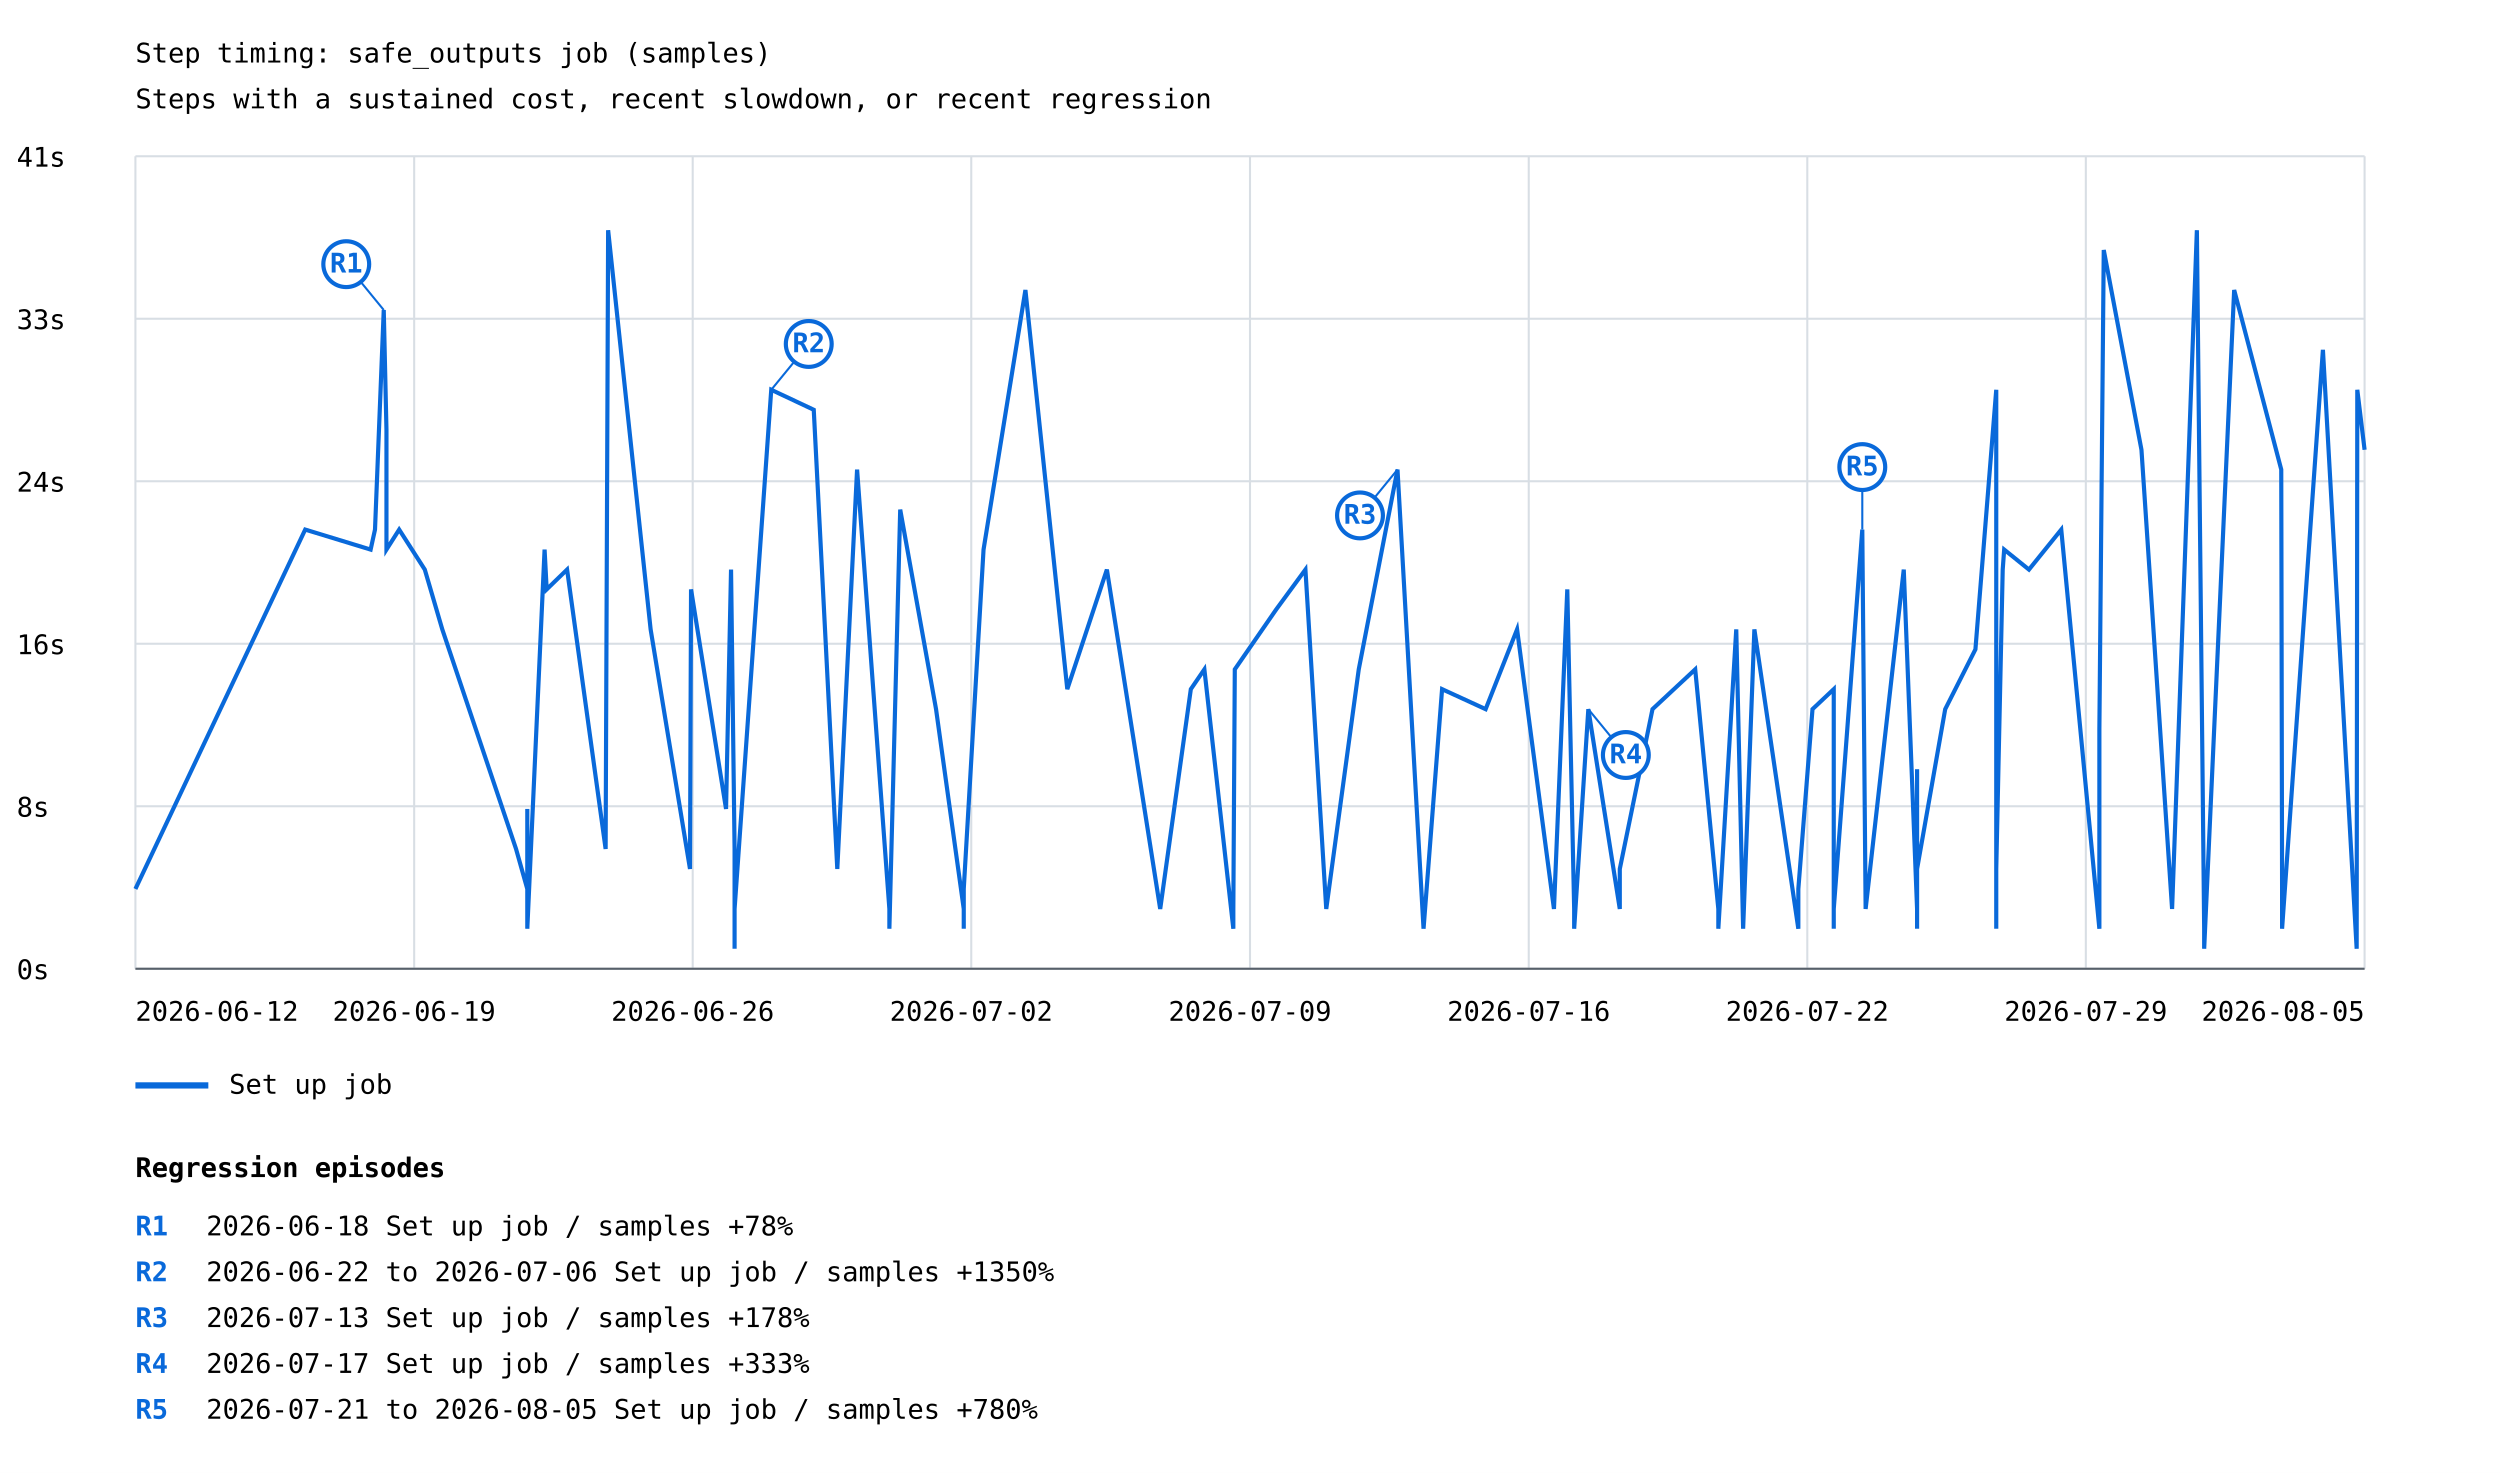
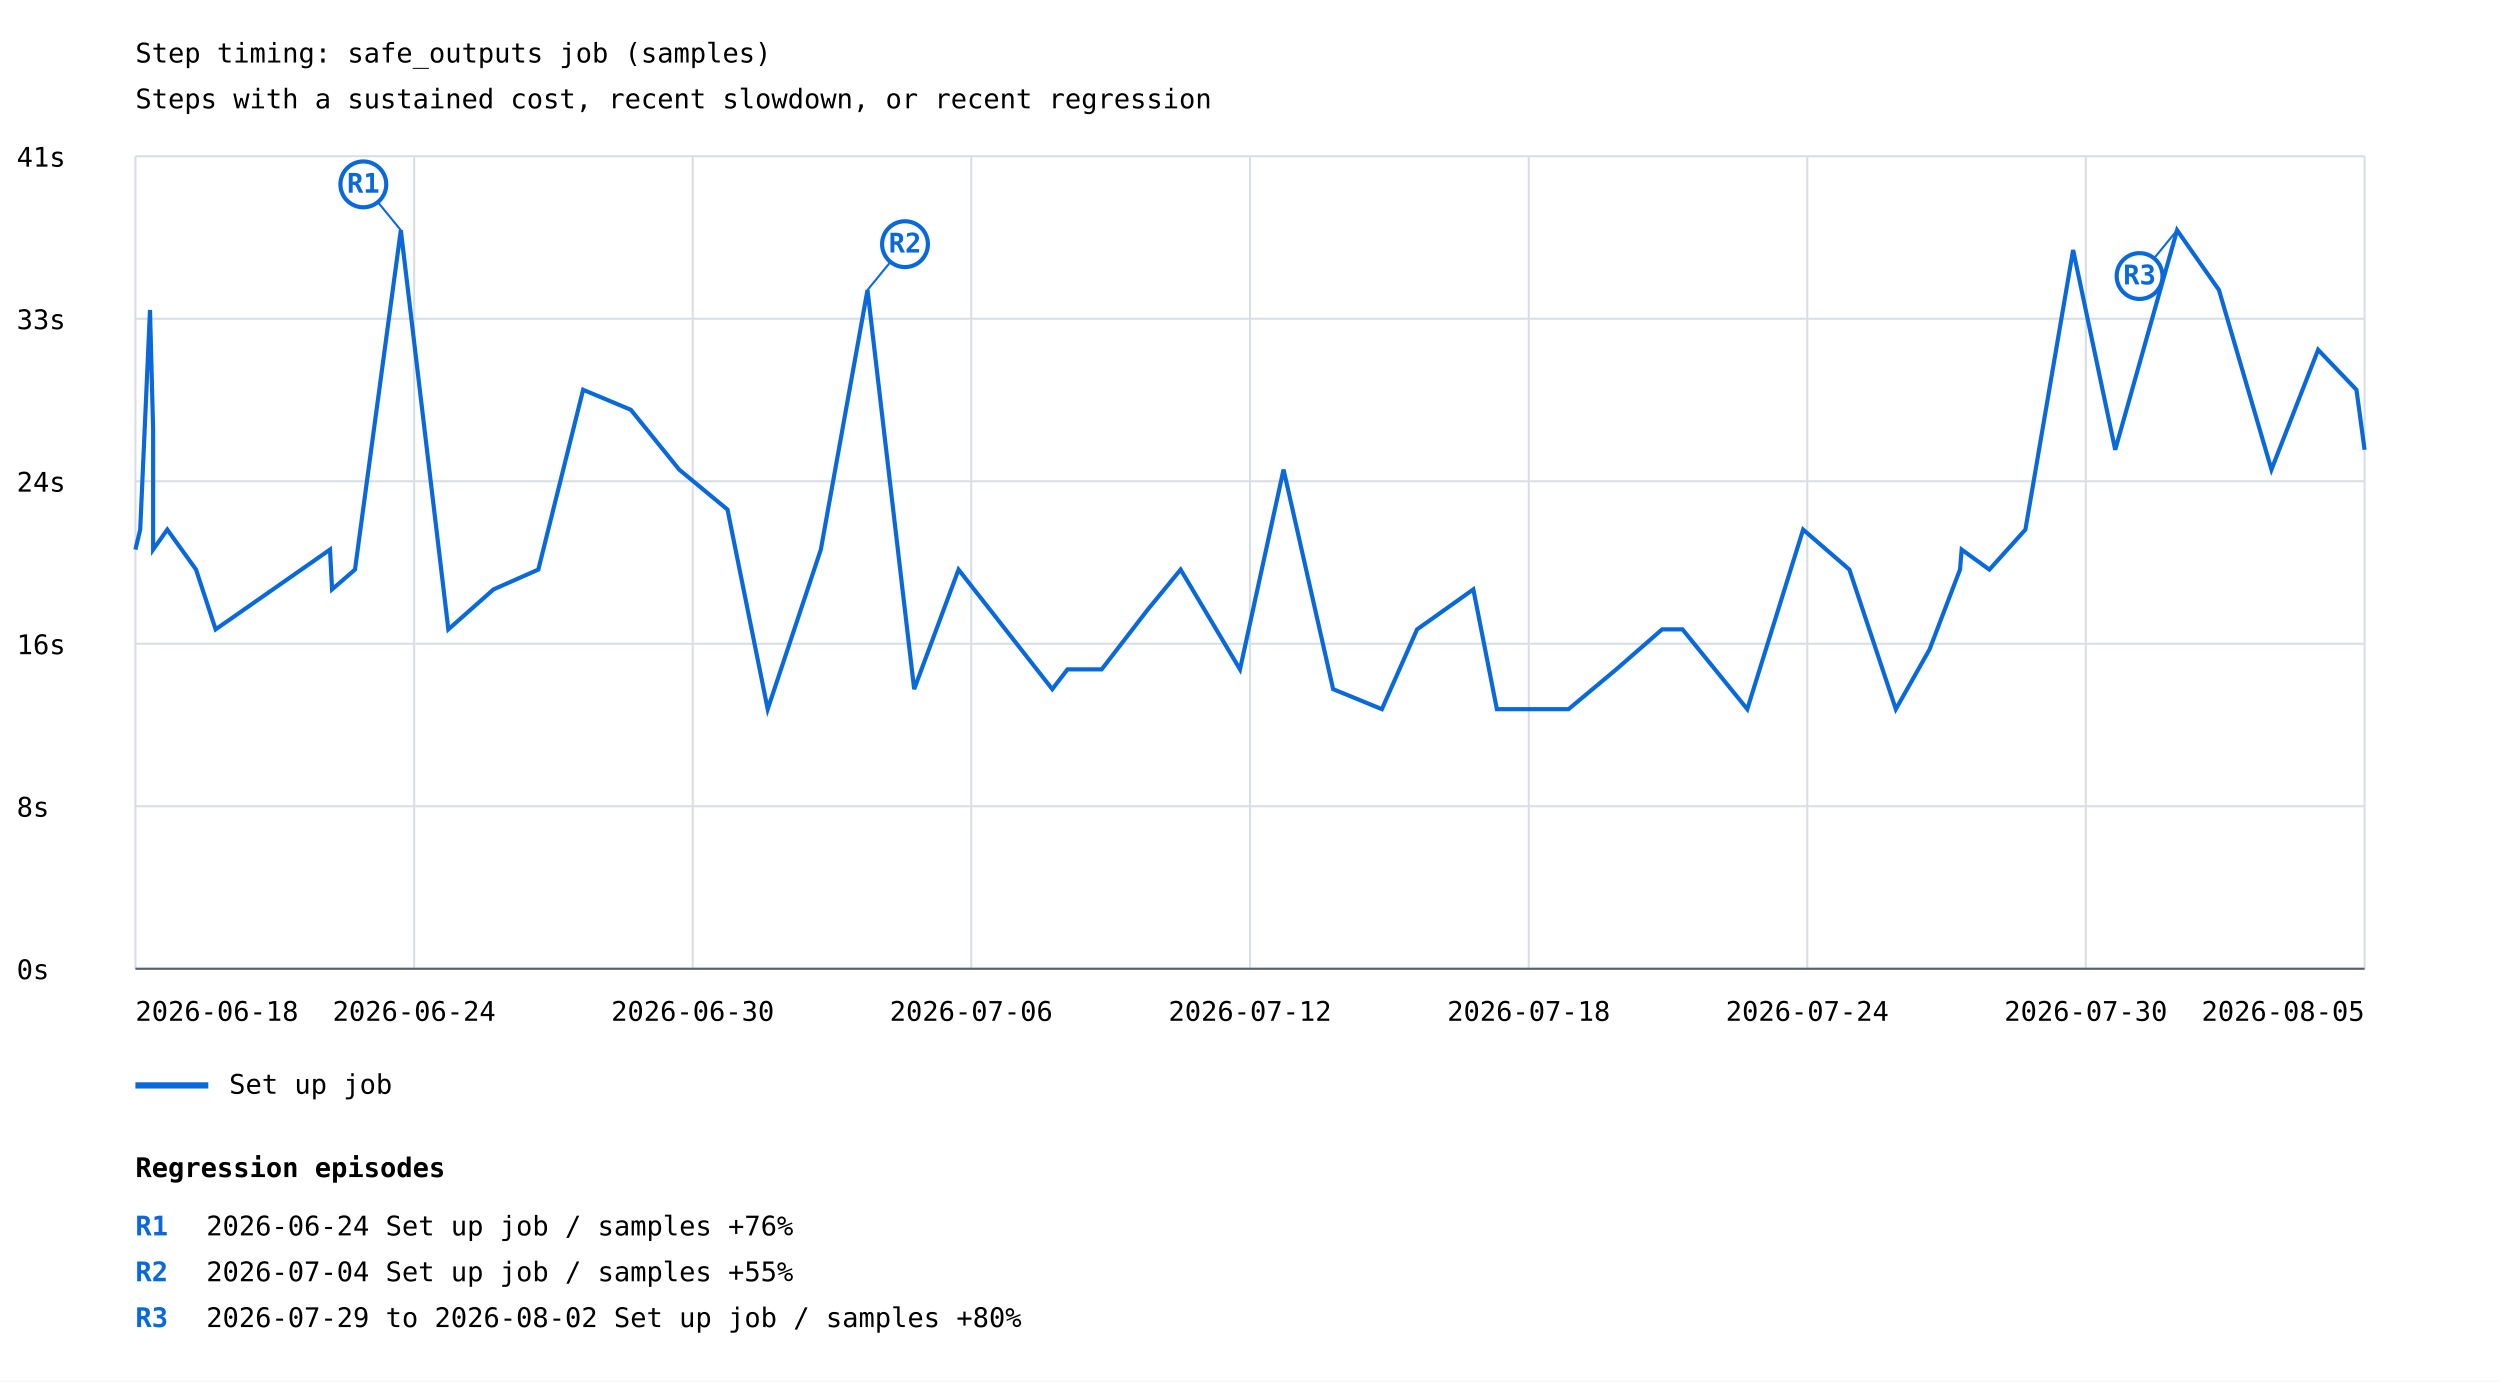
- <svg xmlns="http://www.w3.org/2000/svg" width="1200" height="707" viewBox="0 0 1200 707">
+ <svg xmlns="http://www.w3.org/2000/svg" width="1200" height="663" viewBox="0 0 1200 663">
  <rect width="100%" height="100%" fill="white" />
  <style>text{font-family:ui-monospace,monospace;font-size:13px}.axis{stroke:#57606a;stroke-width:1}.grid{stroke:#d8dee4;stroke-width:1}</style>
  <text x="65" y="30" font-size="20">Step timing: safe_outputs job (samples)</text>
  <text x="65" y="52">Steps with a sustained cost, recent slowdown, or recent regression</text>
  <line class="grid" x1="65" y1="465.0" x2="1135" y2="465.0" />
  <text x="8" y="470.0">0s</text>
  <line class="grid" x1="65" y1="387.0" x2="1135" y2="387.0" />
  <text x="8" y="392.0">8s</text>
  <line class="grid" x1="65" y1="309.0" x2="1135" y2="309.0" />
  <text x="8" y="314.0">16s</text>
  <line class="grid" x1="65" y1="231.0" x2="1135" y2="231.0" />
  <text x="8" y="236.0">24s</text>
  <line class="grid" x1="65" y1="153.0" x2="1135" y2="153.0" />
  <text x="8" y="158.0">33s</text>
  <line class="grid" x1="65" y1="75.0" x2="1135" y2="75.0" />
  <text x="8" y="80.0">41s</text>
  <line class="grid" x1="65.0" y1="75" x2="65.0" y2="465" />
  <line class="grid" x1="198.8" y1="75" x2="198.8" y2="465" />
  <line class="grid" x1="332.5" y1="75" x2="332.5" y2="465" />
  <line class="grid" x1="466.2" y1="75" x2="466.2" y2="465" />
  <line class="grid" x1="600.0" y1="75" x2="600.0" y2="465" />
  <line class="grid" x1="733.8" y1="75" x2="733.8" y2="465" />
  <line class="grid" x1="867.5" y1="75" x2="867.5" y2="465" />
  <line class="grid" x1="1001.2" y1="75" x2="1001.2" y2="465" />
  <line class="grid" x1="1135.0" y1="75" x2="1135.0" y2="465" />
-   <polyline points="65.0,426.7 146.5,254.2 177.9,263.8 180.0,254.2 184.2,148.8 185.5,206.3 185.5,263.8 191.6,254.2 203.9,273.4 212.3,302.1 247.7,407.5 253.1,426.7 253.1,426.7 253.1,388.3 253.1,445.8 253.1,417.1 253.1,417.1 253.1,445.8 261.4,263.8 262.4,282.9 272.2,273.4 290.7,407.5 291.9,110.5 312.3,302.1 331.2,417.1 331.7,282.9 348.5,388.3 350.9,273.4 352.6,407.5 352.6,407.5 352.6,407.5 352.6,445.8 352.6,445.8 352.6,436.3 352.6,445.8 352.6,445.8 352.6,455.4 352.6,445.8 352.6,445.8 352.6,426.7 352.6,445.8 352.6,455.4 352.6,436.3 352.6,445.8 352.6,445.8 352.6,426.7 352.6,445.8 352.6,445.8 352.6,436.3 370.2,187.1 390.6,196.7 401.9,417.1 411.4,225.4 426.9,436.3 426.9,445.8 432.1,244.6 449.3,340.4 462.6,436.3 462.6,445.8 462.6,436.3 462.6,426.7 472.1,263.8 492.2,139.2 512.3,330.8 531.3,273.4 556.9,436.3 571.6,330.8 578.1,321.3 592.0,445.8 592.0,445.8 592.0,436.3 592.7,321.3 612.6,292.5 626.6,273.4 636.6,436.3 636.6,436.3 652.2,321.3 670.8,225.4 683.3,445.8 683.3,436.3 683.3,445.8 692.2,330.8 713.1,340.4 728.2,302.1 745.9,436.3 752.3,282.9 755.6,436.3 755.6,445.8 762.4,340.4 777.5,436.3 777.5,417.1 793.2,340.4 813.7,321.3 824.8,436.3 824.8,445.8 824.8,445.8 833.4,302.1 836.7,445.8 842.1,302.1 863.2,445.8 863.2,426.7 870.0,340.4 880.2,330.8 880.2,445.8 880.2,445.8 880.2,445.8 880.2,436.3 893.9,254.2 895.5,436.3 913.8,273.4 920.2,436.3 920.2,445.8 920.2,369.2 920.2,417.1 933.7,340.4 948.2,311.7 958.2,187.1 958.2,417.1 958.2,340.4 958.2,397.9 958.2,445.8 958.2,407.5 958.2,397.9 958.2,417.1 961.3,273.4 962.0,263.8 973.9,273.4 989.4,254.2 1007.7,445.8 1007.7,350.0 1009.8,120.0 1027.9,215.9 1042.6,436.3 1054.5,110.5 1058.0,445.8 1058.0,426.7 1058.0,455.4 1072.4,139.2 1095.0,225.4 1095.4,426.7 1095.4,445.8 1115.0,167.9 1131.2,455.4 1131.5,187.1 1135.0,215.9" fill="none" stroke="#0969da" stroke-width="2" />
-   <line x1="184.2" y1="148.8" x2="166.2" y2="126.8" stroke="#0969da" stroke-width="1" />
-   <circle cx="166.2" cy="126.8" r="11" fill="white" stroke="#0969da" stroke-width="2" />
-   <text x="166.2" y="130.8" fill="#0969da" font-size="10" font-weight="bold" text-anchor="middle">R1</text>
-   <line x1="370.2" y1="187.1" x2="388.2" y2="165.1" stroke="#0969da" stroke-width="1" />
-   <circle cx="388.2" cy="165.1" r="11" fill="white" stroke="#0969da" stroke-width="2" />
-   <text x="388.2" y="169.1" fill="#0969da" font-size="10" font-weight="bold" text-anchor="middle">R2</text>
-   <line x1="670.8" y1="225.4" x2="652.8" y2="247.4" stroke="#0969da" stroke-width="1" />
-   <circle cx="652.8" cy="247.4" r="11" fill="white" stroke="#0969da" stroke-width="2" />
-   <text x="652.8" y="251.4" fill="#0969da" font-size="10" font-weight="bold" text-anchor="middle">R3</text>
-   <line x1="762.4" y1="340.4" x2="780.4" y2="362.4" stroke="#0969da" stroke-width="1" />
-   <circle cx="780.4" cy="362.4" r="11" fill="white" stroke="#0969da" stroke-width="2" />
-   <text x="780.4" y="366.4" fill="#0969da" font-size="10" font-weight="bold" text-anchor="middle">R4</text>
-   <line x1="893.9" y1="254.2" x2="893.9" y2="224.2" stroke="#0969da" stroke-width="1" />
-   <circle cx="893.9" cy="224.2" r="11" fill="white" stroke="#0969da" stroke-width="2" />
-   <text x="893.9" y="228.2" fill="#0969da" font-size="10" font-weight="bold" text-anchor="middle">R5</text>
+   <polyline points="65.0,263.8 67.3,254.2 72.0,148.8 73.5,206.3 73.5,263.8 80.3,254.2 94.1,273.4 103.5,302.1 158.4,263.8 159.4,282.9 170.4,273.4 192.4,110.5 215.2,302.1 236.9,282.9 258.4,273.4 279.9,187.1 302.8,196.7 326.0,225.4 349.2,244.6 368.5,340.4 394.0,263.8 416.4,139.2 438.8,330.8 460.1,273.4 505.1,330.8 512.4,321.3 528.8,321.3 551.0,292.5 566.7,273.4 595.2,321.3 616.1,225.4 639.9,330.8 663.3,340.4 680.2,302.1 707.2,282.9 718.5,340.4 752.9,340.4 775.8,321.3 797.8,302.1 807.6,302.1 838.7,340.4 865.5,254.2 887.7,273.4 910.0,340.4 926.2,311.7 940.8,273.4 941.6,263.8 954.9,273.4 972.2,254.2 995.1,120.0 1015.3,215.9 1045.0,110.5 1065.1,139.2 1090.3,225.4 1112.7,167.9 1131.1,187.1 1135.0,215.9" fill="none" stroke="#0969da" stroke-width="2" />
+   <line x1="192.4" y1="110.5" x2="174.4" y2="88.5" stroke="#0969da" stroke-width="1" />
+   <circle cx="174.4" cy="88.5" r="11" fill="white" stroke="#0969da" stroke-width="2" />
+   <text x="174.4" y="92.5" fill="#0969da" font-size="10" font-weight="bold" text-anchor="middle">R1</text>
+   <line x1="416.4" y1="139.2" x2="434.4" y2="117.2" stroke="#0969da" stroke-width="1" />
+   <circle cx="434.4" cy="117.2" r="11" fill="white" stroke="#0969da" stroke-width="2" />
+   <text x="434.4" y="121.2" fill="#0969da" font-size="10" font-weight="bold" text-anchor="middle">R2</text>
+   <line x1="1045.0" y1="110.5" x2="1027.0" y2="132.5" stroke="#0969da" stroke-width="1" />
+   <circle cx="1027.0" cy="132.5" r="11" fill="white" stroke="#0969da" stroke-width="2" />
+   <text x="1027.0" y="136.5" fill="#0969da" font-size="10" font-weight="bold" text-anchor="middle">R3</text>
  <line x1="65" y1="521" x2="100" y2="521" stroke="#0969da" stroke-width="3" />
  <text x="110" y="525">Set up job</text>
-   <text x="65.0" y="490" text-anchor="start">2026-06-12</text>
-   <text x="198.8" y="490" text-anchor="middle">2026-06-19</text>
-   <text x="332.5" y="490" text-anchor="middle">2026-06-26</text>
-   <text x="466.2" y="490" text-anchor="middle">2026-07-02</text>
-   <text x="600.0" y="490" text-anchor="middle">2026-07-09</text>
-   <text x="733.8" y="490" text-anchor="middle">2026-07-16</text>
-   <text x="867.5" y="490" text-anchor="middle">2026-07-22</text>
-   <text x="1001.2" y="490" text-anchor="middle">2026-07-29</text>
+   <text x="65.0" y="490" text-anchor="start">2026-06-18</text>
+   <text x="198.8" y="490" text-anchor="middle">2026-06-24</text>
+   <text x="332.5" y="490" text-anchor="middle">2026-06-30</text>
+   <text x="466.2" y="490" text-anchor="middle">2026-07-06</text>
+   <text x="600.0" y="490" text-anchor="middle">2026-07-12</text>
+   <text x="733.8" y="490" text-anchor="middle">2026-07-18</text>
+   <text x="867.5" y="490" text-anchor="middle">2026-07-24</text>
+   <text x="1001.2" y="490" text-anchor="middle">2026-07-30</text>
  <text x="1135.0" y="490" text-anchor="end">2026-08-05</text>
  <line class="axis" x1="65" y1="465" x2="1135" y2="465" />
  <text x="65" y="565" font-size="16" font-weight="bold">Regression episodes</text>
  <text x="65" y="593" fill="#0969da" font-weight="bold">R1</text>
-   <text x="99" y="593">2026-06-18  Set up job / samples  +78%</text>
+   <text x="99" y="593">2026-06-24  Set up job / samples  +76%</text>
  <text x="65" y="615" fill="#0969da" font-weight="bold">R2</text>
-   <text x="99" y="615">2026-06-22 to 2026-07-06  Set up job / samples  +1350%</text>
+   <text x="99" y="615">2026-07-04  Set up job / samples  +55%</text>
  <text x="65" y="637" fill="#0969da" font-weight="bold">R3</text>
-   <text x="99" y="637">2026-07-13  Set up job / samples  +178%</text>
-   <text x="65" y="659" fill="#0969da" font-weight="bold">R4</text>
-   <text x="99" y="659">2026-07-17  Set up job / samples  +333%</text>
-   <text x="65" y="681" fill="#0969da" font-weight="bold">R5</text>
-   <text x="99" y="681">2026-07-21 to 2026-08-05  Set up job / samples  +780%</text>
+   <text x="99" y="637">2026-07-29 to 2026-08-02  Set up job / samples  +80%</text>
</svg>
